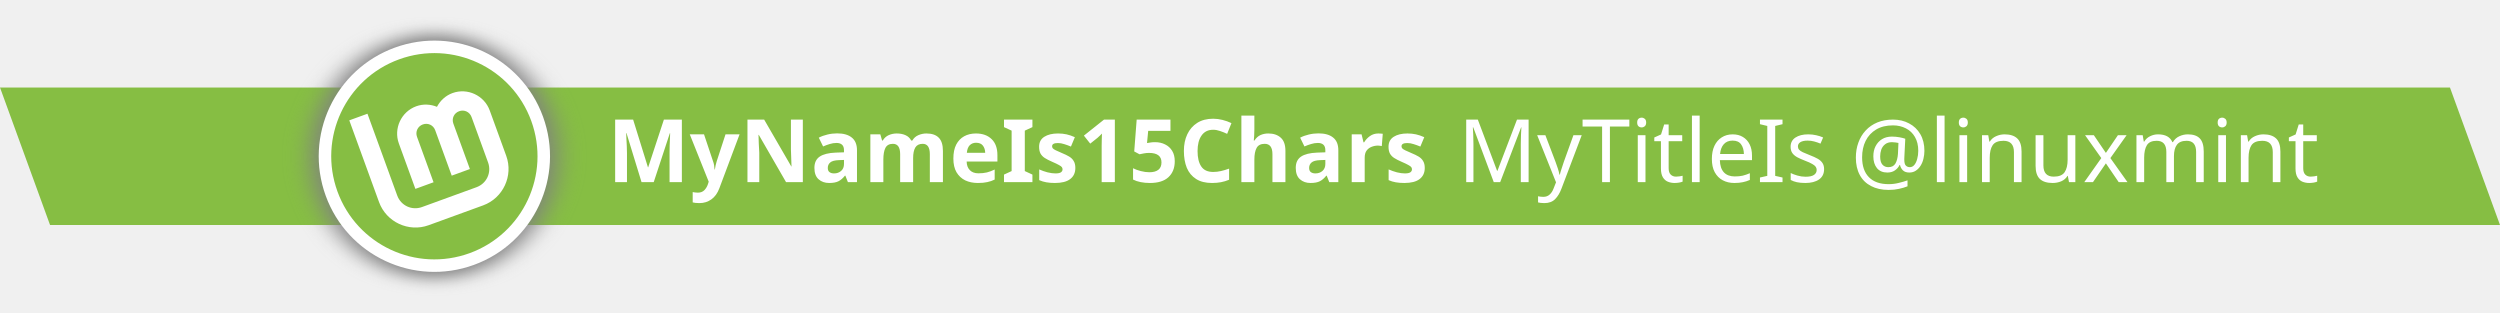
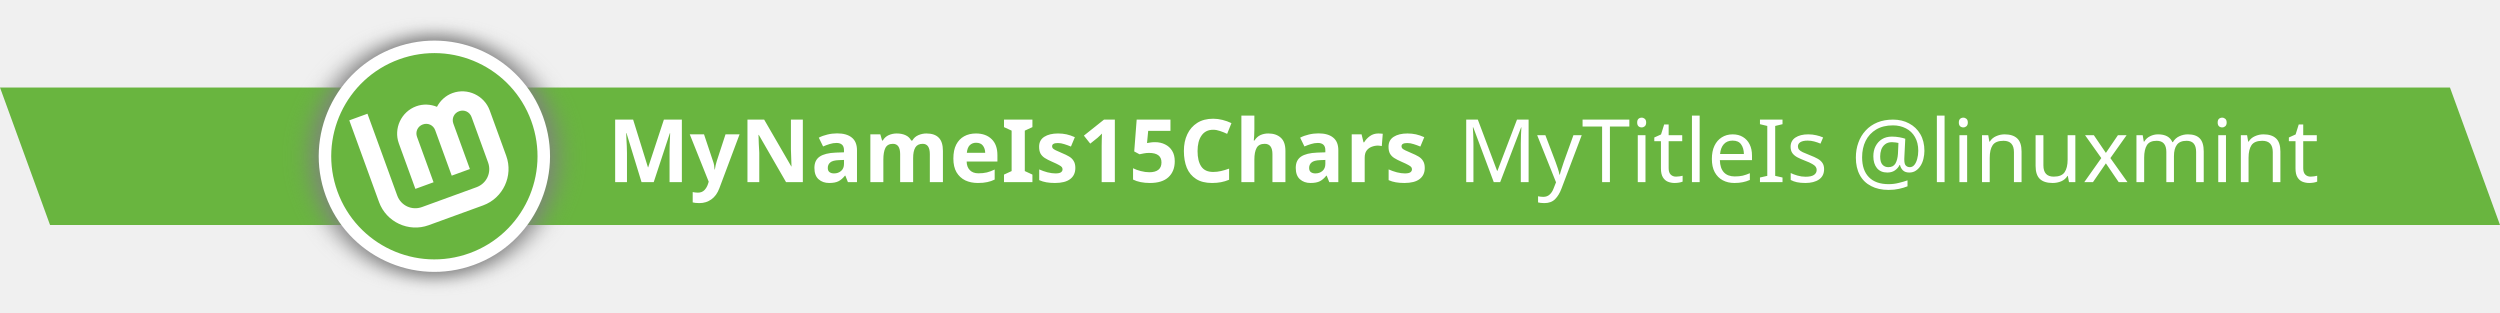
<svg xmlns="http://www.w3.org/2000/svg" width="400" height="50" viewBox="0 0 400 50" version="1.1" id="SVGRoot" xml:space="preserve">
  <defs id="defs132">
    <filter style="color-interpolation-filters:sRGB" id="filter4294" x="-0.012" y="-0.109" width="1.025" height="1.218">
      <feFlood flood-opacity="0.502" flood-color="rgb(0,0,0)" result="flood" id="feFlood4284" />
      <feComposite in="flood" in2="SourceGraphic" operator="in" result="composite1" id="feComposite4286" />
      <feGaussianBlur in="composite1" stdDeviation="2" result="blur" id="feGaussianBlur4288" />
      <feOffset dx="0" dy="0" result="offset" id="feOffset4290" />
      <feComposite in="offset" in2="offset" operator="atop" result="composite2" id="feComposite4292" />
    </filter>
    <filter style="color-interpolation-filters:sRGB" id="filter3763" x="-0.135" y="-0.135" width="1.27" height="1.27">
      <feGaussianBlur stdDeviation="1.665" id="feGaussianBlur3765" />
    </filter>
  </defs>
  <g id="layer1" style="display:inline">
-     <path id="bkgnd-bar" style="opacity:1;fill:#86be43;fill-opacity:1.0;stroke:none;stroke-width:0" d="M 0 14 L 8.008 36 L 400 36 L 391.992 14 L 0 14 z " />
+     <path id="bkgnd-bar" style="opacity:1;fill:#69B53F;fill-opacity:1.0;stroke:none;stroke-width:0" d="M 0 14 L 8.008 36 L 400 36 L 391.992 14 L 0 14 z " />
    <g id="logo-halo" transform="rotate(-15,64.4998,-12.97727)" style="display:inline">
      <circle style="fill:#808080;fill-opacity:1;stroke:#808080;stroke-width:2;stroke-miterlimit:4;stroke-dasharray:none;stroke-opacity:1;filter:url(#filter3763)" id="circle-shadow" cx="59.5" cy="25" r="18.5" />
      <circle style="fill:#ffffff;fill-opacity:1;stroke:none;stroke-width:0;stroke-miterlimit:4;stroke-dasharray:none" id="halo" cx="57.095" cy="30.091" r="18.5" transform="rotate(-5)" />
-       <circle style="fill:#86be43;fill-opacity:1.0;stroke:none;stroke-width:0;stroke-miterlimit:4;stroke-dasharray:none" id="background-circle" cx="57.095" cy="30.091" r="16.5" transform="rotate(-5)" />
+       <circle style="fill:#69B53F;fill-opacity:1.0;stroke:none;stroke-width:0;stroke-miterlimit:4;stroke-dasharray:none" id="background-circle" cx="57.095" cy="30.091" r="16.5" transform="rotate(-5)" />
      <path style="color:#000000;fill:#ffffff;fill-opacity:1;stroke:none;stroke-width:0;stroke-dasharray:none" d="m 47.837,15.927 1.213,13.869 c 0.296,3.386 3.317,5.921 6.703,5.625 l 9.246,-0.809 c 3.386,-0.296 5.921,-3.317 5.625,-6.703 l -0.674,-7.705 c -0.222,-2.535 -2.492,-4.44 -5.027,-4.219 -1.184,0.104 -2.219,0.666 -2.976,1.482 -0.887,-0.672 -2.004,-1.046 -3.188,-0.942 -2.535,0.222 -4.44,2.492 -4.219,5.027 l 0.674,7.705 3.082,-0.27 -0.674,-7.705 c -0.076,-0.869 0.537,-1.6 1.406,-1.676 0.869,-0.076 1.6,0.537 1.676,1.406 l 0.674,7.705 3.082,-0.27 -0.674,-7.705 c -0.076,-0.869 0.537,-1.6 1.406,-1.676 0.869,-0.076 1.6,0.537 1.676,1.406 l 0.674,7.705 c 0.151,1.72 -1.092,3.201 -2.812,3.352 l -9.246,0.809 c -1.72,0.151 -3.201,-1.092 -3.352,-2.812 L 50.919,15.658 Z" id="Lm-path" />
    </g>
  </g>
  <g id="layer2" style="display:inline">
    <text xml:space="preserve" style="font-weight:500;font-size:14px;font-family:Ubuntu;-inkscape-font-specification:'Ubuntu Medium';opacity:1;fill:#808080;fill-opacity:1;stroke-opacity:0.25" x="97.16" y="29.137" id="name">
      <tspan id="tspan4818" x="97.16" y="29.137" style="font-style:normal;font-variant:normal;font-weight:bold;font-stretch:normal;font-family:Ubuntu;-inkscape-font-specification:'Ubuntu Bold';fill:#ffffff;fill-opacity:1">MyNameIs15Chars</tspan>
    </text>
    <text xml:space="preserve" style="font-style:normal;font-variant:normal;font-weight:bold;font-stretch:normal;font-size:14px;font-family:Ubuntu;-inkscape-font-specification:'Ubuntu Bold';opacity:1;fill:#ffffff;fill-opacity:1;stroke-opacity:0.25" x="389.252" y="29.137" id="function">
      <tspan id="tspan4974" x="389.252" y="29.137" style="font-style:normal;font-variant:normal;font-weight:normal;font-stretch:normal;font-family:Ubuntu;-inkscape-font-specification:Ubuntu;text-align:end;text-anchor:end">MyTitleIs @linuxmint</tspan>
    </text>
  </g>
</svg>
